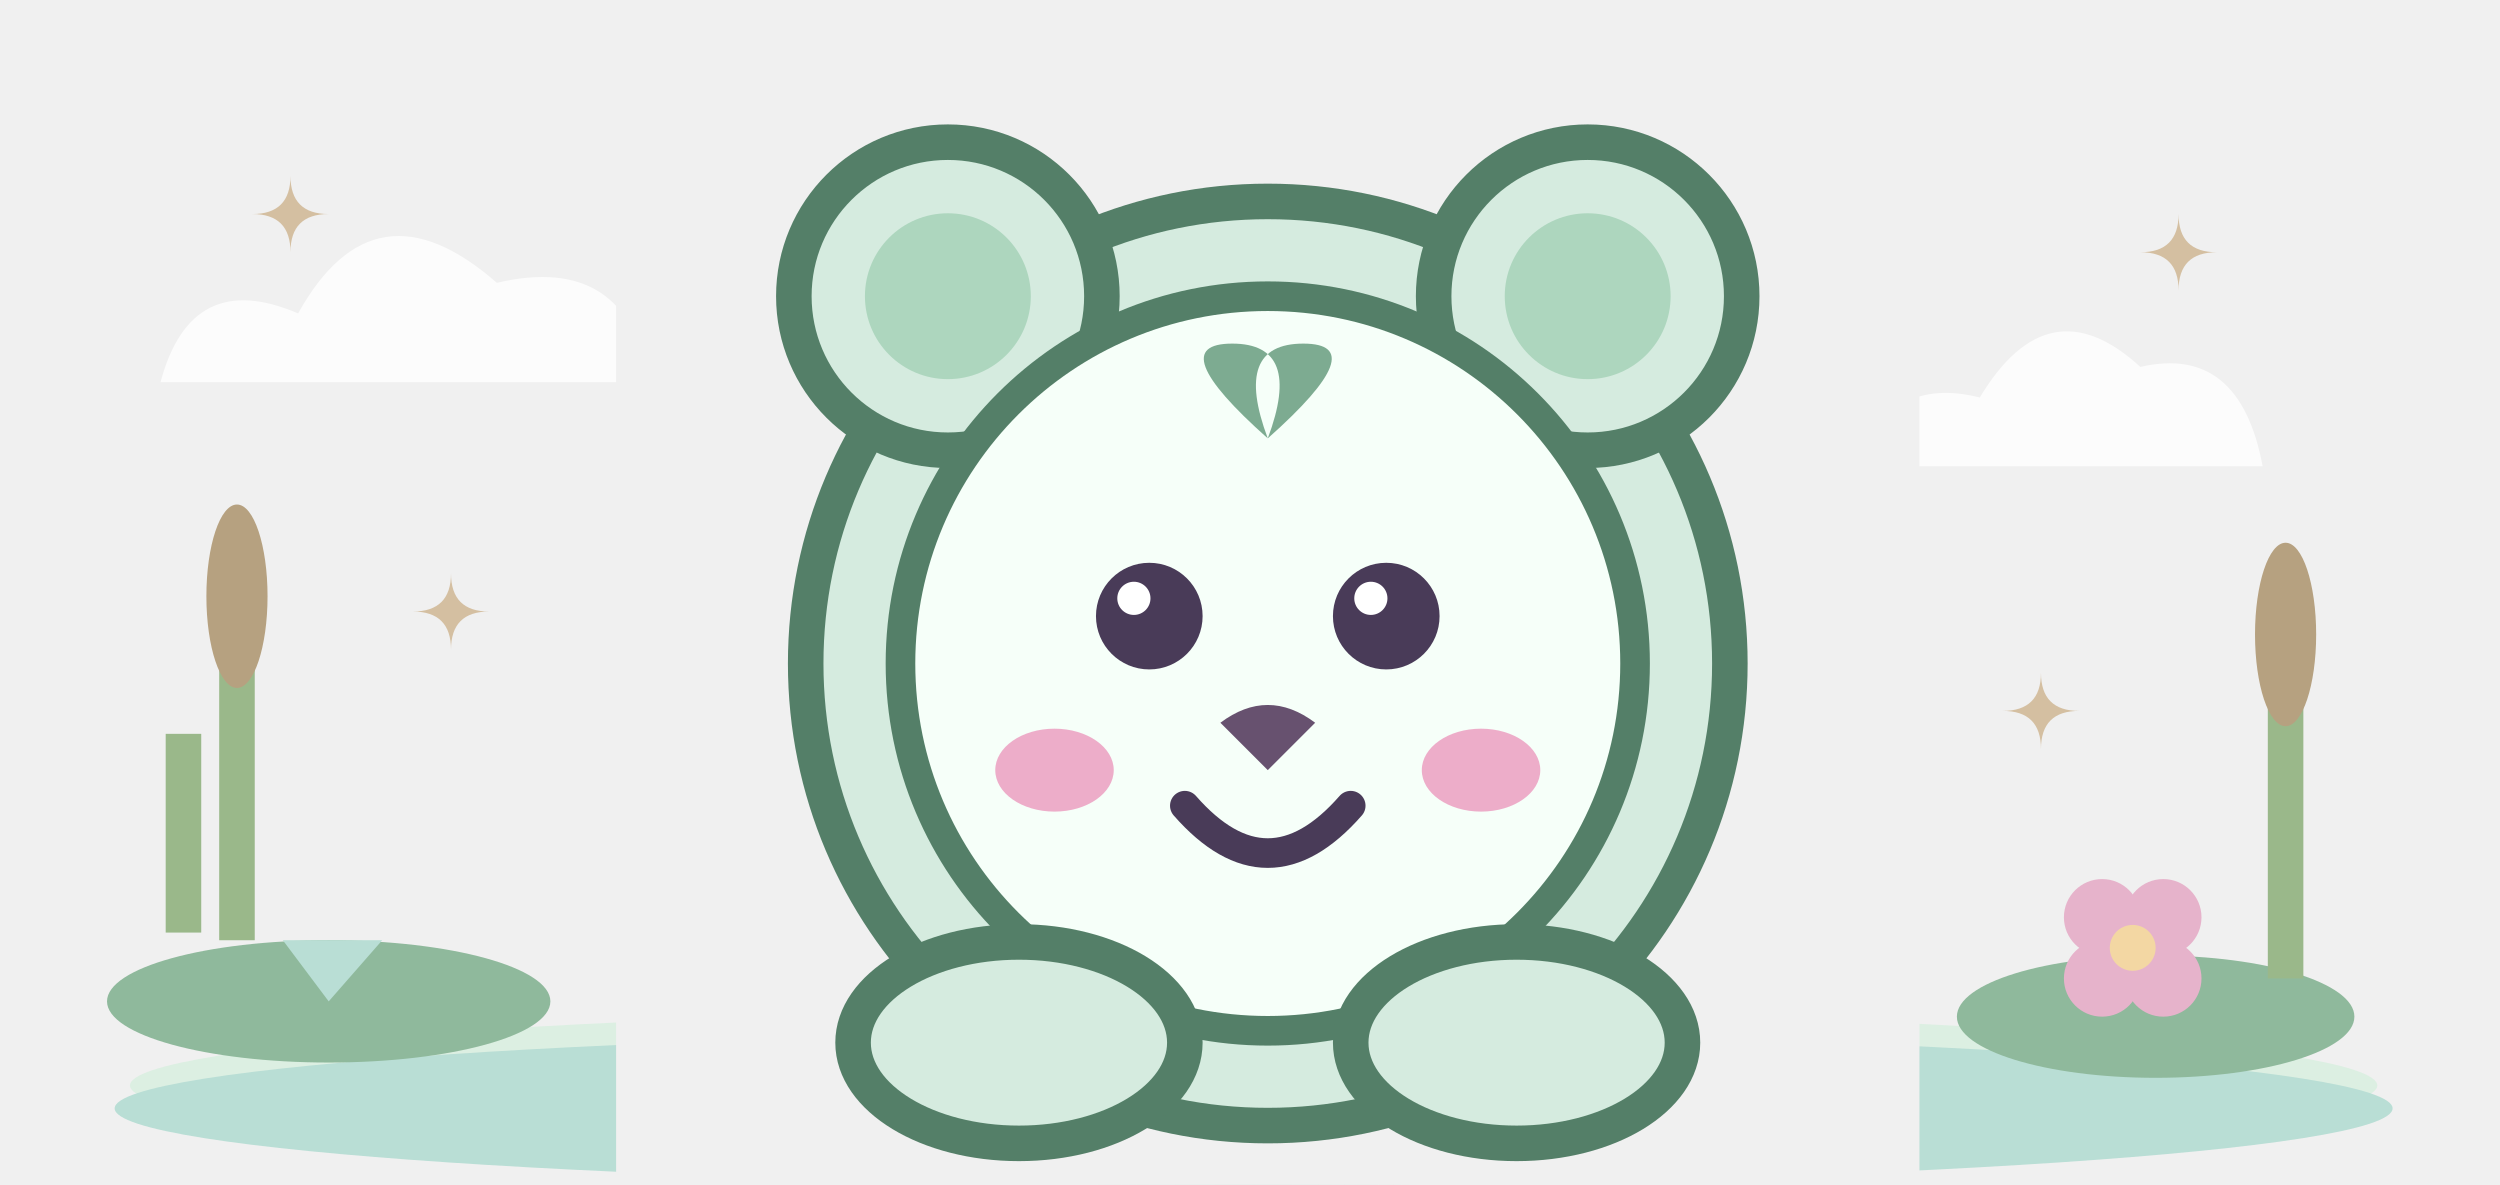
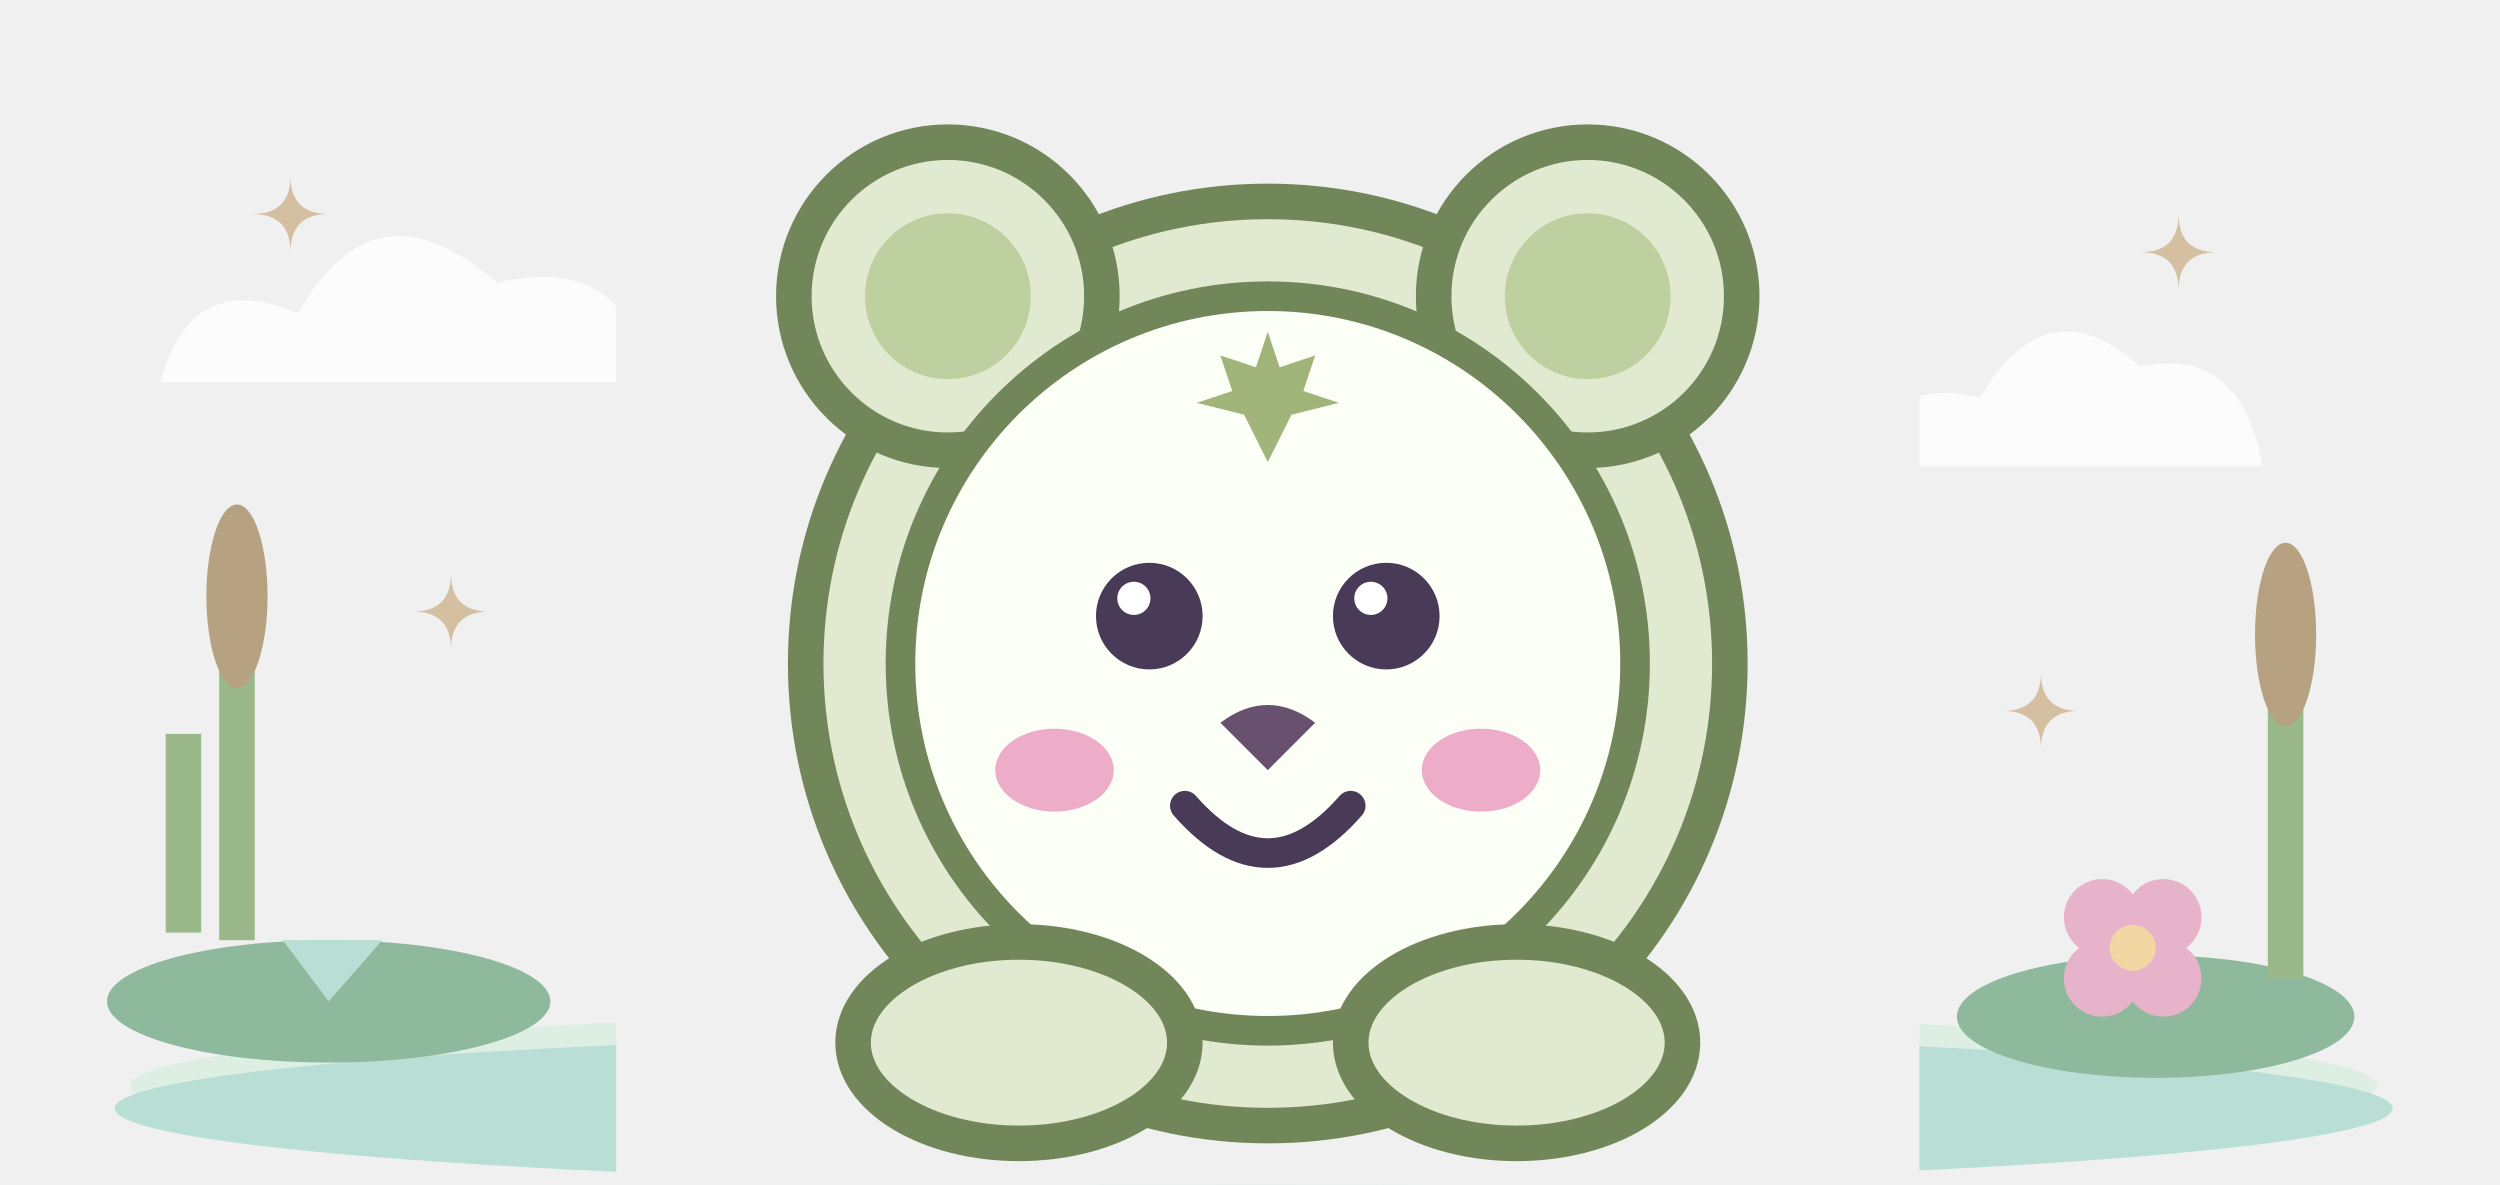
<svg xmlns="http://www.w3.org/2000/svg" width="211" height="100" viewBox="0 0 211 100" fill="none">
  <defs>
    <mask id="pl-cozy-clear">
      <rect width="211" height="100" fill="white" />
      <rect x="52" y="0" width="110" height="100" fill="black" />
    </mask>
  </defs>
  <g mask="url(#pl-cozy-clear)">
    <path d="M105.806 98.064C158.184 98.064 200.645 95.176 200.645 91.613C200.645 88.05 158.184 85.161 105.806 85.161C53.428 85.161 10.968 88.05 10.968 91.613C10.968 95.176 53.428 98.064 105.806 98.064Z" fill="#DCEFE2" />
    <path opacity="0.8" d="M13.548 32.258C15.269 25.806 19.14 23.871 25.161 26.452C29.462 18.71 35.054 17.849 41.935 23.871C49.247 22.151 53.548 24.946 54.839 32.258H13.548ZM156.774 39.355C158.495 34.194 161.935 32.258 167.097 33.548C170.968 27.097 175.484 26.237 180.645 30.968C186.237 29.677 189.677 32.473 190.968 39.355H156.774Z" fill="white" />
    <path d="M24.516 14.839C24.516 16.989 23.441 18.065 21.29 18.065C23.441 18.065 24.516 19.14 24.516 21.291C24.516 19.14 25.591 18.065 27.742 18.065C25.591 18.065 24.516 16.989 24.516 14.839Z" fill="#D4BFA1" />
    <path d="M183.871 18.064C183.871 20.215 182.796 21.29 180.645 21.29C182.796 21.29 183.871 22.366 183.871 24.516C183.871 22.366 184.946 21.29 187.097 21.29C184.946 21.29 183.871 20.215 183.871 18.064Z" fill="#D4BFA1" />
    <path d="M172.258 56.774C172.258 58.925 171.183 60 169.032 60C171.183 60 172.258 61.075 172.258 63.226C172.258 61.075 173.333 60 175.484 60C173.333 60 172.258 58.925 172.258 56.774Z" fill="#D4BFA1" />
    <path d="M38.065 48.387C38.065 50.538 36.989 51.613 34.839 51.613C36.989 51.613 38.065 52.688 38.065 54.839C38.065 52.688 39.14 51.613 41.29 51.613C39.14 51.613 38.065 50.538 38.065 48.387Z" fill="#D4BFA1" />
    <path d="M105.806 100C158.897 100 201.935 97.111 201.935 93.548C201.935 89.985 158.897 87.097 105.806 87.097C52.716 87.097 9.677 89.985 9.677 93.548C9.677 97.111 52.716 100 105.806 100Z" fill="#B9DED5" />
    <path d="M27.742 89.678C38.075 89.678 46.452 87.367 46.452 84.516C46.452 81.666 38.075 79.355 27.742 79.355C17.409 79.355 9.032 81.666 9.032 84.516C9.032 87.367 17.409 89.678 27.742 89.678Z" fill="#8FB99C" />
    <path d="M27.742 84.516L23.871 79.355H32.258L27.742 84.516Z" fill="#B9DED5" />
    <path d="M181.935 90.968C191.2 90.968 198.71 88.657 198.71 85.806C198.71 82.956 191.2 80.645 181.935 80.645C172.671 80.645 165.161 82.956 165.161 85.806C165.161 88.657 172.671 90.968 181.935 90.968Z" fill="#8FB99C" />
    <path d="M177.419 80.645C179.201 80.645 180.645 79.201 180.645 77.419C180.645 75.638 179.201 74.193 177.419 74.193C175.638 74.193 174.194 75.638 174.194 77.419C174.194 79.201 175.638 80.645 177.419 80.645Z" fill="#E6B3CB" />
    <path d="M182.581 80.645C184.362 80.645 185.806 79.201 185.806 77.419C185.806 75.638 184.362 74.193 182.581 74.193C180.799 74.193 179.355 75.638 179.355 77.419C179.355 79.201 180.799 80.645 182.581 80.645Z" fill="#E6B3CB" />
    <path d="M177.419 85.806C179.201 85.806 180.645 84.362 180.645 82.58C180.645 80.799 179.201 79.355 177.419 79.355C175.638 79.355 174.194 80.799 174.194 82.58C174.194 84.362 175.638 85.806 177.419 85.806Z" fill="#E6B3CB" />
    <path d="M182.581 85.806C184.362 85.806 185.806 84.362 185.806 82.58C185.806 80.799 184.362 79.355 182.581 79.355C180.799 79.355 179.355 80.799 179.355 82.58C179.355 84.362 180.799 85.806 182.581 85.806Z" fill="#E6B3CB" />
    <path d="M180 81.935C181.069 81.935 181.936 81.069 181.936 80C181.936 78.931 181.069 78.064 180 78.064C178.931 78.064 178.065 78.931 178.065 80C178.065 81.069 178.931 81.935 180 81.935Z" fill="#F3D7A3" />
    <path d="M20 79.355V49.677V79.355ZM15.484 78.71V61.935V78.71ZM192.903 82.581V52.903V82.581Z" fill="black" />
    <path d="M20 79.355V49.677M15.484 78.71V61.935M192.903 82.581V52.903" stroke="#9AB88A" stroke-width="3" />
    <path d="M20 58.064C21.425 58.064 22.581 54.598 22.581 50.322C22.581 46.047 21.425 42.581 20 42.581C18.575 42.581 17.419 46.047 17.419 50.322C17.419 54.598 18.575 58.064 20 58.064Z" fill="#B6A180" />
    <path d="M192.903 61.291C194.328 61.291 195.484 57.824 195.484 53.549C195.484 49.273 194.328 45.807 192.903 45.807C191.478 45.807 190.323 49.273 190.323 53.549C190.323 57.824 191.478 61.291 192.903 61.291Z" fill="#B6A180" />
    <path d="M89.677 43.871C96.804 43.871 102.581 38.094 102.581 30.968C102.581 23.841 96.804 18.064 89.677 18.064C82.551 18.064 76.774 23.841 76.774 30.968C76.774 38.094 82.551 43.871 89.677 43.871Z" fill="#ACD8BB" />
    <path d="M123.226 43.871C130.352 43.871 136.129 38.094 136.129 30.968C136.129 23.841 130.352 18.064 123.226 18.064C116.1 18.064 110.323 23.841 110.323 30.968C110.323 38.094 116.1 43.871 123.226 43.871Z" fill="#ACD8BB" />
    <path d="M76.774 41.29C79.785 28.817 89.892 22.581 107.097 22.581C124.301 22.581 134.409 28.817 137.419 41.29C143.441 49.892 145.806 60.43 144.516 72.903C143.656 88.387 131.183 96.129 107.097 96.129C81.29 96.129 68.172 88.387 67.742 72.903C66.452 60.43 69.462 49.892 76.774 41.29Z" fill="#ACD8BB" stroke="#9B829A" stroke-width="1.5" />
    <path d="M88.387 96.774C96.226 96.774 102.581 93.308 102.581 89.032C102.581 84.757 96.226 81.29 88.387 81.29C80.548 81.29 74.194 84.757 74.194 89.032C74.194 93.308 80.548 96.774 88.387 96.774Z" fill="#ACD8BB" stroke="#9B829A" stroke-width="1.2" />
    <path d="M127.097 96.774C134.936 96.774 141.29 93.308 141.29 89.032C141.29 84.757 134.936 81.29 127.097 81.29C119.258 81.29 112.903 84.757 112.903 89.032C112.903 93.308 119.258 96.774 127.097 96.774Z" fill="#ACD8BB" stroke="#9B829A" stroke-width="1.2" />
    <path d="M107.097 70.323C115.648 70.323 122.581 65.123 122.581 58.71C122.581 52.296 115.648 47.097 107.097 47.097C98.545 47.097 91.613 52.296 91.613 58.71C91.613 65.123 98.545 70.323 107.097 70.323Z" fill="#E7F7E8" />
    <path d="M104.516 55.484C106.237 53.763 107.957 53.763 109.677 55.484L107.097 58.709L104.516 55.484Z" fill="#9B829A" />
    <path d="M89.677 38.065C93.24 38.065 96.129 34.887 96.129 30.968C96.129 27.048 93.24 23.871 89.677 23.871C86.114 23.871 83.226 27.048 83.226 30.968C83.226 34.887 86.114 38.065 89.677 38.065Z" fill="#E7F7E8" />
    <path d="M123.226 38.065C126.789 38.065 129.677 34.887 129.677 30.968C129.677 27.048 126.789 23.871 123.226 23.871C119.663 23.871 116.774 27.048 116.774 30.968C116.774 34.887 119.663 38.065 123.226 38.065Z" fill="#E7F7E8" />
    <path d="M90.323 34.516C91.57 34.516 92.581 33.505 92.581 32.258C92.581 31.011 91.57 30 90.323 30C89.076 30 88.064 31.011 88.064 32.258C88.064 33.505 89.076 34.516 90.323 34.516Z" fill="#506952" />
    <path d="M122.581 34.516C123.828 34.516 124.839 33.505 124.839 32.258C124.839 31.011 123.828 30 122.581 30C121.334 30 120.323 31.011 120.323 32.258C120.323 33.505 121.334 34.516 122.581 34.516Z" fill="#506952" />
    <path d="M90.323 49.677C92.473 47.096 94.624 47.096 96.774 49.677M117.419 49.677C119.57 47.096 121.72 47.096 123.871 49.677" stroke="#69536D" stroke-width="2.5" stroke-linecap="round" />
    <path opacity="0.6" d="M88.387 61.29C91.238 61.29 93.548 60.135 93.548 58.71C93.548 57.284 91.238 56.129 88.387 56.129C85.537 56.129 83.226 57.284 83.226 58.71C83.226 60.135 85.537 61.29 88.387 61.29Z" fill="#E2A4B7" />
    <path opacity="0.6" d="M126.452 61.29C129.302 61.29 131.613 60.135 131.613 58.71C131.613 57.284 129.302 56.129 126.452 56.129C123.601 56.129 121.29 57.284 121.29 58.71C121.29 60.135 123.601 61.29 126.452 61.29Z" fill="#E2A4B7" />
    <path d="M101.935 61.935C105.376 64.946 108.817 64.946 112.258 61.935" stroke="#9B829A" stroke-width="1.6" stroke-linecap="round" />
    <path d="M105.806 76.774C105.806 76.774 92.258 69.032 94.839 62.581C96.989 59.57 100.645 59.785 105.806 63.226C110.968 59.785 114.624 59.57 116.774 62.581C118.495 66.882 114.839 71.613 105.806 76.774Z" fill="#DC9EB7" stroke="#9B829A" stroke-width="1.2" />
    <path d="M80.772 75.585C85.616 77.844 90.641 77.319 91.996 74.412C93.352 71.506 90.524 67.319 85.68 65.06C80.836 62.801 75.81 63.326 74.455 66.233C73.1 69.139 75.928 73.326 80.772 75.585Z" fill="#ACD8BB" />
    <path d="M132.777 75.585C137.62 73.326 140.449 69.139 139.093 66.233C137.738 63.326 132.713 62.801 127.869 65.06C123.025 67.319 120.197 71.506 121.552 74.412C122.907 77.319 127.933 77.844 132.777 75.585Z" fill="#ACD8BB" />
    <g opacity="0.5">
      <path d="M103.871 82.581V89.677V82.581ZM101.935 84.516H105.806H101.935ZM101.935 87.742H105.806H101.935Z" fill="black" />
      <path d="M103.871 82.581V89.677M101.935 84.516H105.806M101.935 87.742H105.806" stroke="#9B829A" stroke-width="0.8" />
    </g>
  </g>
  <g transform="translate(57 0) scale(1)">
-     <g data-cozy-mascot="true" data-companion-world="meadow">
-       <circle cx="50" cy="56" r="39" fill="#D5EBDF" stroke="#547F68" stroke-width="3" />
-       <circle cx="23" cy="25" r="13" fill="#D5EBDF" stroke="#547F68" stroke-width="3" />
-       <circle cx="23" cy="25" r="7" fill="#ADD6BE" />
-       <circle cx="77" cy="25" r="13" fill="#D5EBDF" stroke="#547F68" stroke-width="3" />
-       <circle cx="77" cy="25" r="7" fill="#ADD6BE" />
-       <circle cx="50" cy="56" r="31" fill="#F6FFF9" stroke="#547F68" stroke-width="2.5" />
+     <g data-cozy-mascot="true" data-companion-world="garden">
+       <circle cx="50" cy="56" r="39" fill="#E1EAD0" stroke="#718659" stroke-width="3" />
+       <circle cx="23" cy="25" r="13" fill="#E1EAD0" stroke="#718659" stroke-width="3" />
+       <circle cx="23" cy="25" r="7" fill="#BED09F" />
+       <circle cx="77" cy="25" r="13" fill="#E1EAD0" stroke="#718659" stroke-width="3" />
+       <circle cx="77" cy="25" r="7" fill="#BED09F" />
+       <circle cx="50" cy="56" r="31" fill="#FCFFF5" stroke="#718659" stroke-width="2.5" />
      <circle cx="40" cy="52" r="4.5" fill="#493B58" />
      <circle cx="38.7" cy="50.5" r="1.4" fill="white" />
      <circle cx="60" cy="52" r="4.5" fill="#493B58" />
      <circle cx="58.7" cy="50.5" r="1.4" fill="white" />
      <ellipse cx="32" cy="65" rx="5" ry="3.5" fill="#EDADC9" />
      <ellipse cx="68" cy="65" rx="5" ry="3.5" fill="#EDADC9" />
      <path d="M46 61Q50 58 54 61L50 65Z" fill="#67516F" />
      <path d="M43 68Q50 76 57 68" stroke="#493B58" stroke-width="2.5" fill="none" stroke-linecap="round" />
-       <ellipse cx="29" cy="88" rx="14" ry="8.5" fill="#D5EBDF" stroke="#547F68" stroke-width="3" />
-       <ellipse cx="71" cy="88" rx="14" ry="8.5" fill="#D5EBDF" stroke="#547F68" stroke-width="3" />
-       <path d="M50 37Q41 29 47 29Q53 29 50 37ZM50 37Q59 29 53 29Q47 29 50 37Z" fill="#7DAB91" />
+       <ellipse cx="29" cy="88" rx="14" ry="8.5" fill="#E1EAD0" stroke="#718659" stroke-width="3" />
+       <ellipse cx="71" cy="88" rx="14" ry="8.5" fill="#E1EAD0" stroke="#718659" stroke-width="3" />
+       <path d="M50 28L51 31L54 30L53 33L56 34L52 35L50 39L48 35L44 34L47 33L46 30L49 31Z" fill="#A1B47A" />
    </g>
  </g>
</svg>
